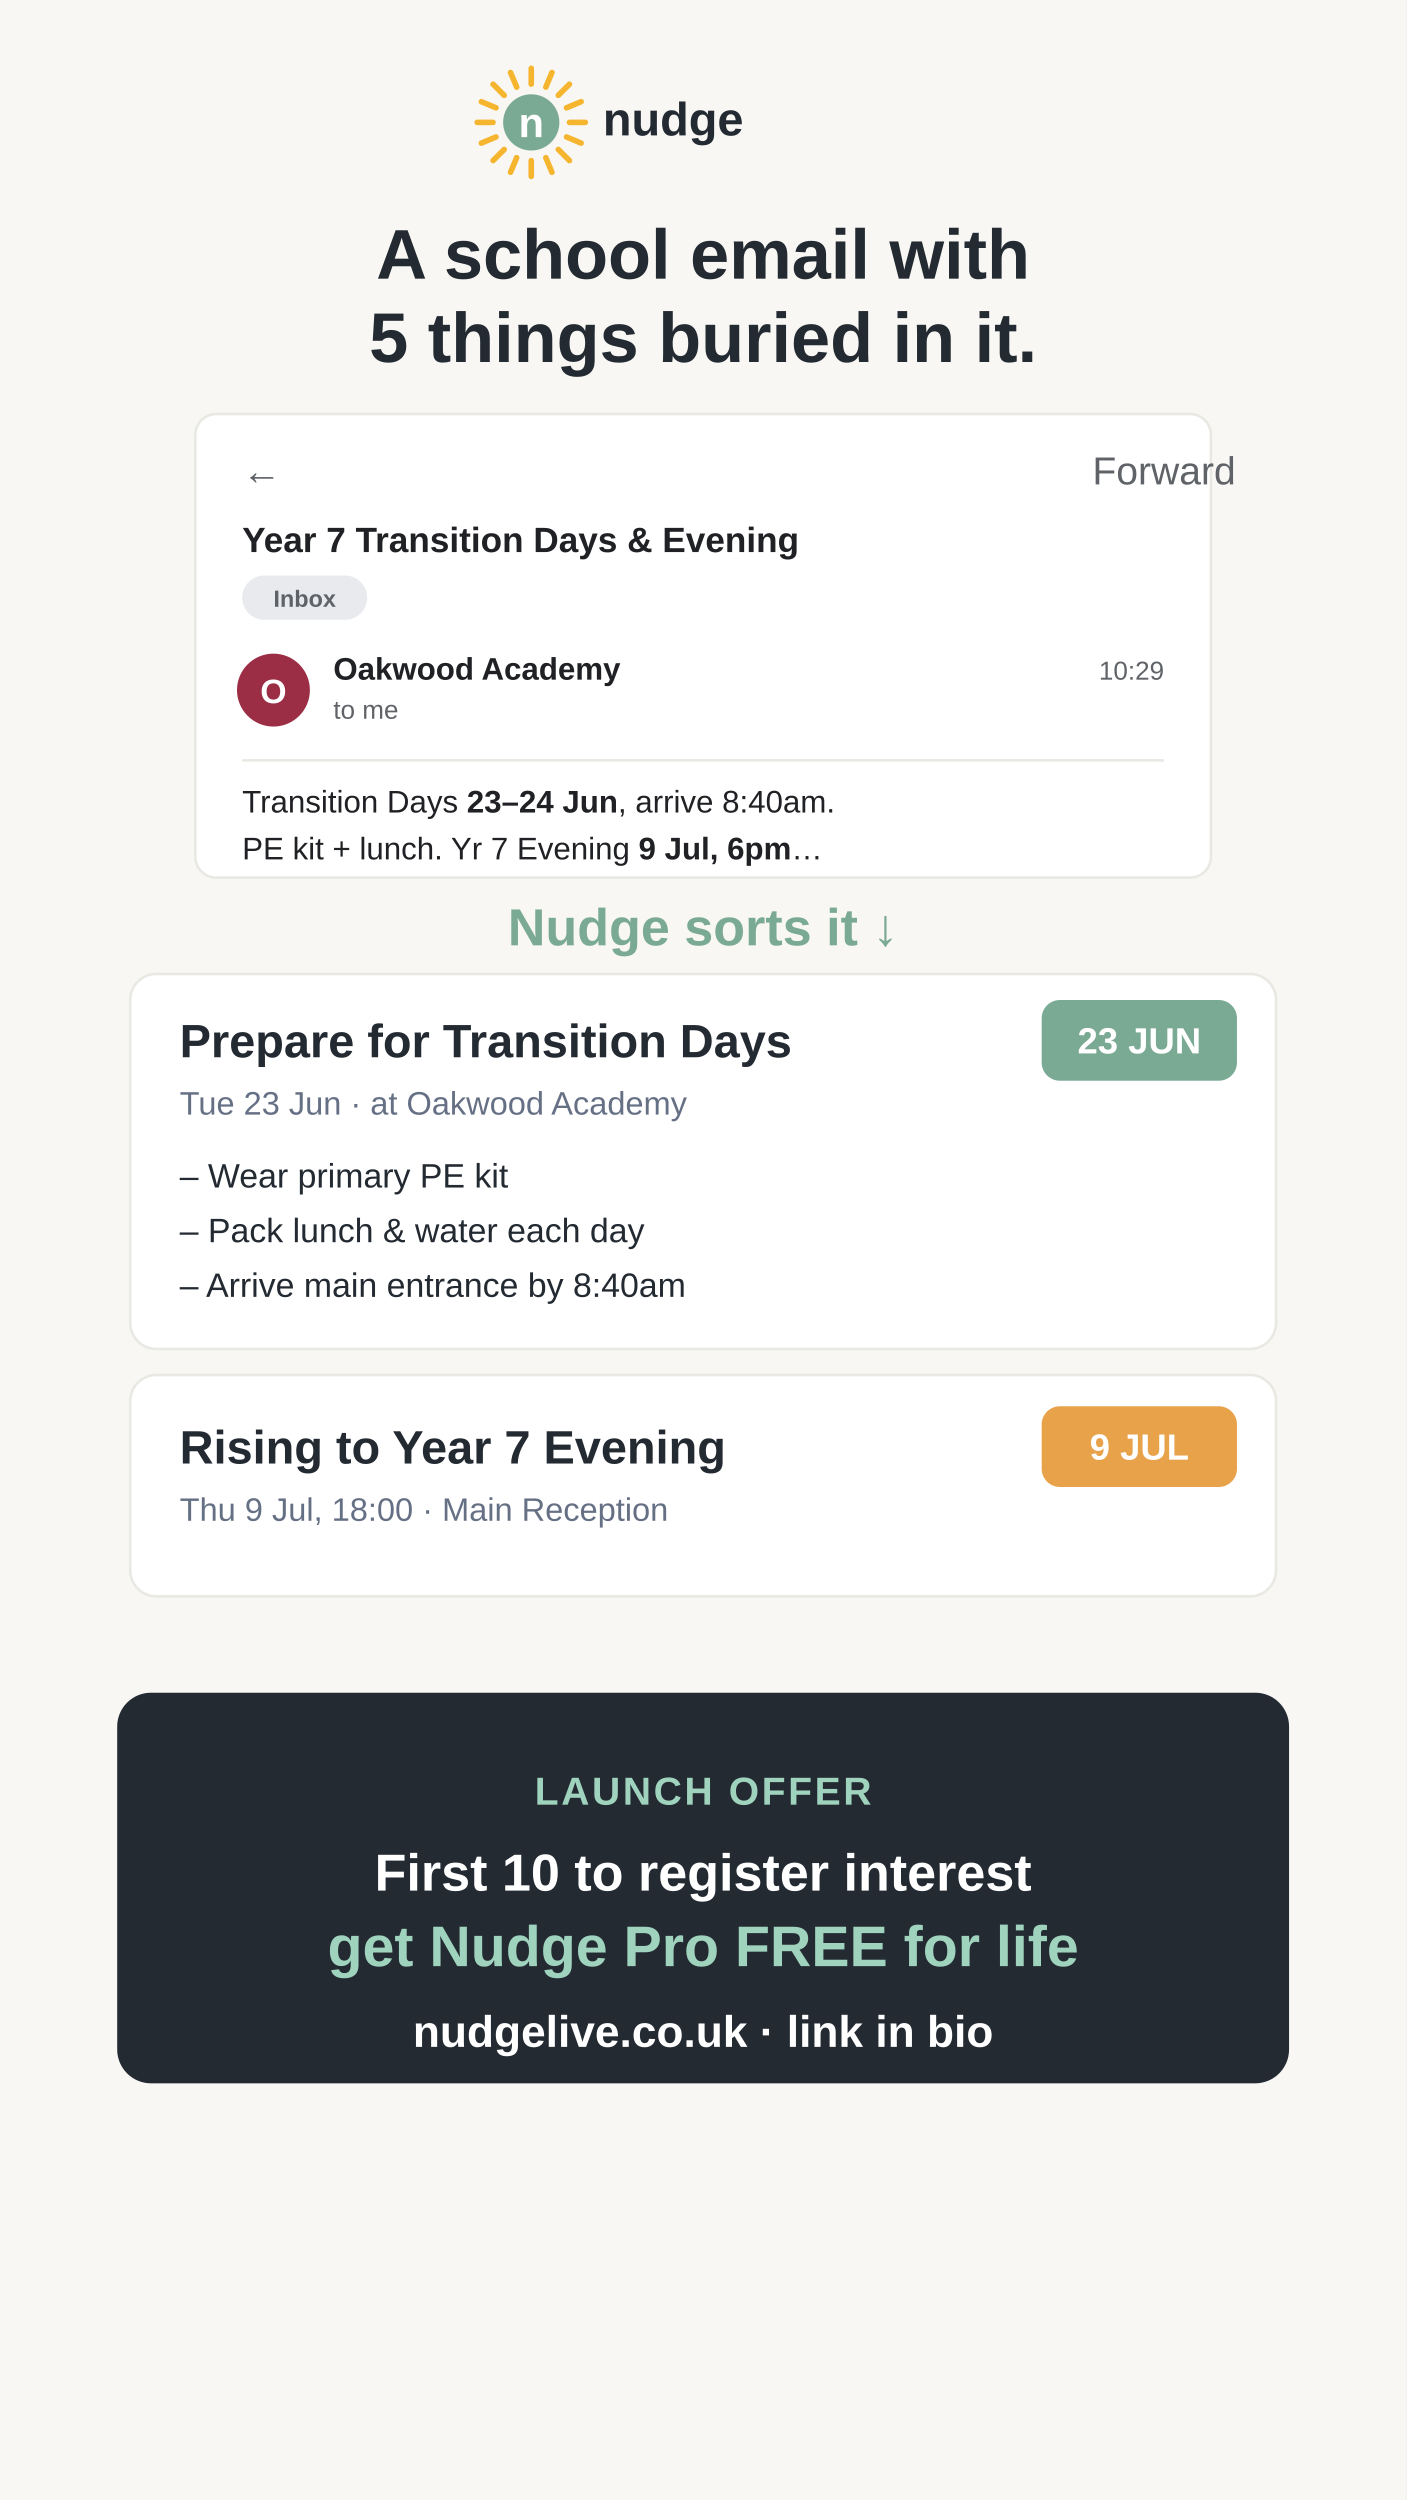
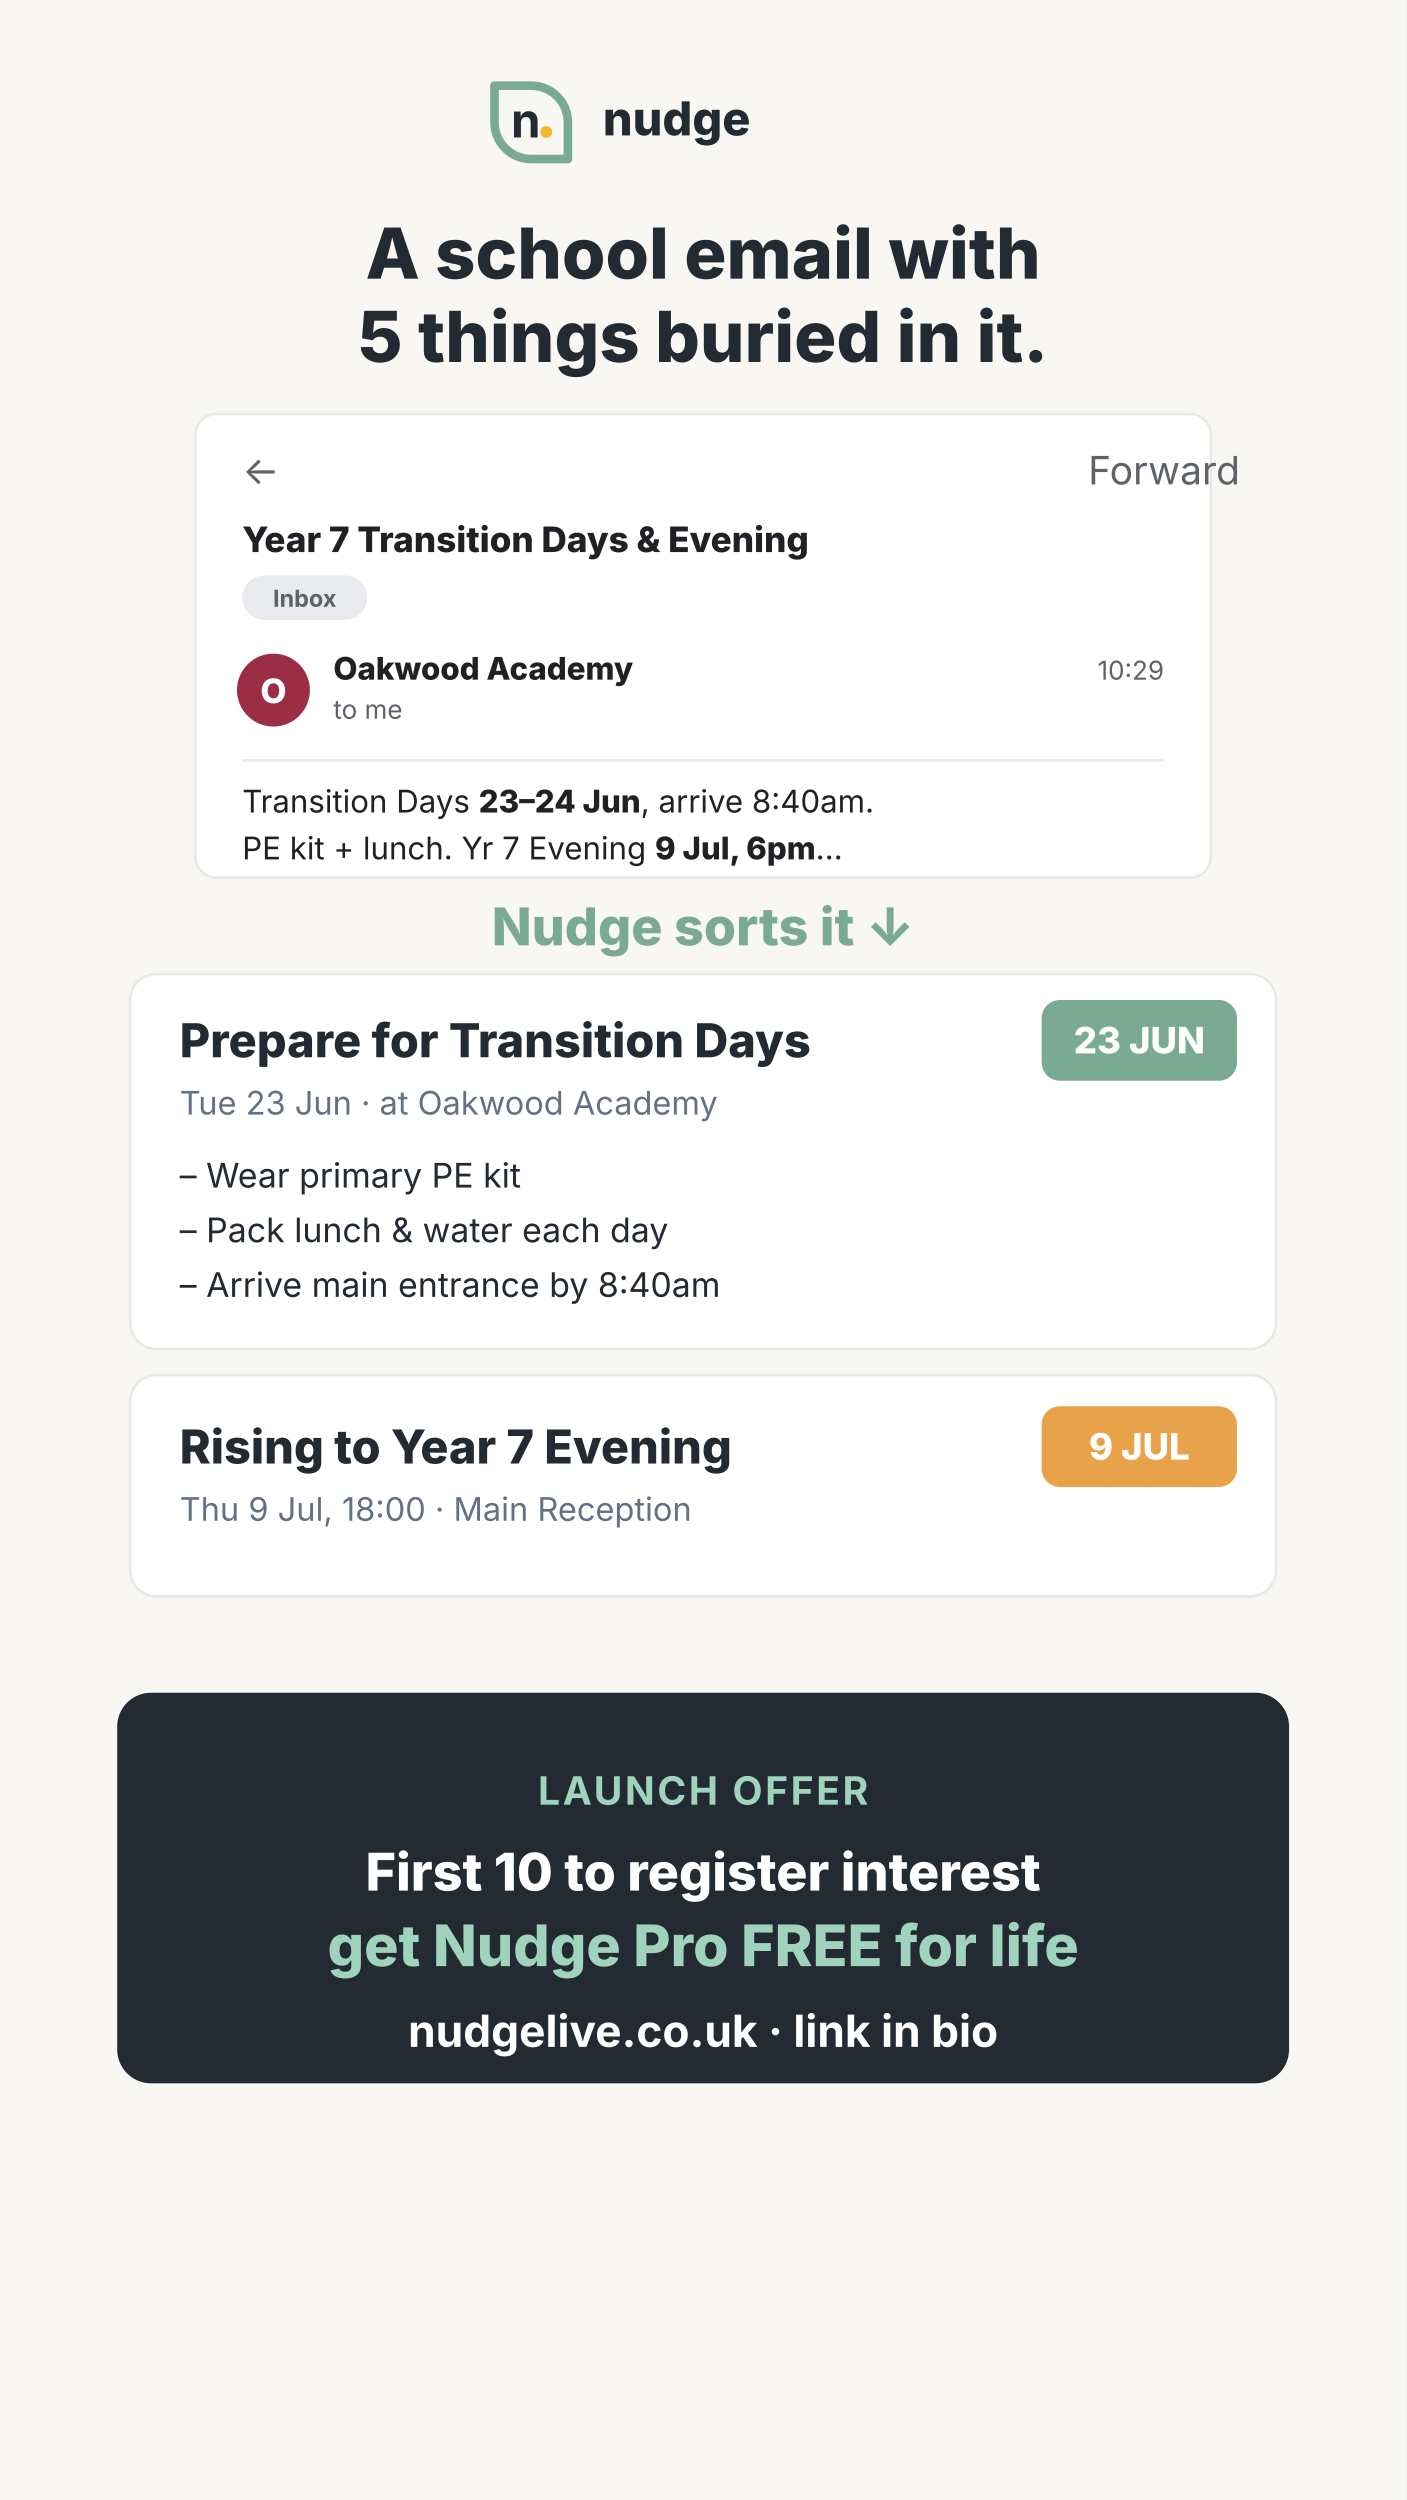
- <svg xmlns="http://www.w3.org/2000/svg" viewBox="0 0 1080 1920" width="1080" height="1920" font-family="Manrope, Arial, sans-serif">
+ <svg xmlns="http://www.w3.org/2000/svg" viewBox="0 0 1080 1920" width="1080" height="1920" font-family="Inter, Arial, sans-serif">
  <rect width="1080" height="1920" fill="#F8F7F4" />
-   <g stroke="#F5B52E" stroke-width="4.32" stroke-linecap="round">
-     <line x1="437.4" y1="94.0" x2="449.5" y2="94.0" />
-     <line x1="435.1" y1="105.2" x2="446.3" y2="109.9" />
-     <line x1="428.8" y1="114.8" x2="437.3" y2="123.3" />
-     <line x1="419.2" y1="121.1" x2="423.9" y2="132.3" />
-     <line x1="408.0" y1="123.4" x2="408.0" y2="135.5" />
-     <line x1="396.8" y1="121.1" x2="392.1" y2="132.3" />
-     <line x1="387.2" y1="114.8" x2="378.7" y2="123.3" />
-     <line x1="380.9" y1="105.2" x2="369.7" y2="109.9" />
-     <line x1="378.6" y1="94.0" x2="366.5" y2="94.0" />
-     <line x1="380.9" y1="82.8" x2="369.7" y2="78.1" />
-     <line x1="387.2" y1="73.2" x2="378.7" y2="64.7" />
-     <line x1="396.8" y1="66.9" x2="392.1" y2="55.7" />
-     <line x1="408.0" y1="64.6" x2="408.0" y2="52.5" />
-     <line x1="419.2" y1="66.9" x2="423.9" y2="55.7" />
-     <line x1="428.8" y1="73.2" x2="437.3" y2="64.7" />
-     <line x1="435.1" y1="82.8" x2="446.3" y2="78.1" />
+   <g transform="translate(366.5,52.5) scale(0.829)">
+     <path d="M 16 16 L 50 16 A 34 34 0 0 1 84 50 L 84 84 L 50 84 A 34 34 0 0 1 16 50 Z" fill="none" stroke="#7BAA94" stroke-width="8" stroke-linejoin="round" stroke-linecap="round" />
+     <text x="45" y="64" font-family="Inter, Arial, sans-serif" font-size="44" font-weight="700" fill="#232A32" text-anchor="middle">n</text>
+     <circle cx="64" cy="59" r="5.5" fill="#F5B52E" />
  </g>
-   <circle cx="408" cy="94" r="21.6" fill="#7BAA94" />
-   <text x="408" y="105.3" font-family="Manrope, Arial, sans-serif" font-size="32" font-weight="800" fill="#FFFFFF" text-anchor="middle">n</text>
  <text x="463" y="104" font-size="36" font-weight="800" fill="#232A32">nudge</text>
  <text x="540" y="214" font-size="54" font-weight="800" fill="#232A32" text-anchor="middle">A school email with</text>
  <text x="540" y="278" font-size="54" font-weight="800" fill="#232A32" text-anchor="middle">5 things buried in it.</text>
  <rect x="150" y="318" width="780" height="356" rx="16" fill="#FFFFFF" stroke="#E9E9E3" stroke-width="2" />
  <text x="186" y="372" font-size="30" fill="#5F6368">←</text>
  <text x="894" y="372" font-size="30" fill="#5F6368" text-anchor="middle">Forward</text>
  <text x="186" y="424" font-size="27" font-weight="800" fill="#202124">Year 7 Transition Days &amp; Evening</text>
  <rect x="186" y="442" width="96" height="34" rx="17" fill="#E8EAED" />
  <text x="234" y="466" font-size="18" font-weight="700" fill="#5F6368" text-anchor="middle">Inbox</text>
  <circle cx="210" cy="530" r="28" fill="#9B2D45" />
  <text x="210" y="540" font-size="26" font-weight="800" fill="#FFFFFF" text-anchor="middle">O</text>
  <text x="256" y="522" font-size="24" font-weight="800" fill="#202124">Oakwood Academy</text>
  <text x="256" y="552" font-size="20" fill="#5F6368">to me</text>
  <text x="894" y="522" font-size="20" fill="#5F6368" text-anchor="end">10:29</text>
  <line x1="186" y1="584" x2="894" y2="584" stroke="#E9E9E3" stroke-width="2" />
  <text x="186" y="624" font-size="24" fill="#202124">Transition Days <tspan font-weight="800">23–24 Jun</tspan>, arrive 8:40am.</text>
  <text x="186" y="660" font-size="24" fill="#202124">PE kit + lunch. Yr 7 Evening <tspan font-weight="800">9 Jul, 6pm</tspan>…</text>
  <text x="540" y="726" font-size="40" font-weight="800" fill="#7BAA94" text-anchor="middle">Nudge sorts it ↓</text>
  <rect x="100" y="748" width="880" height="288" rx="20" fill="#FFFFFF" stroke="#E9E9E3" stroke-width="2" />
  <text x="138" y="812" font-size="36" font-weight="800" fill="#232A32">Prepare for Transition Days</text>
  <rect x="800" y="768" width="150" height="62" rx="14" fill="#7BAA94" />
  <text x="875" y="809" font-size="28" font-weight="800" fill="#FFFFFF" text-anchor="middle">23 JUN</text>
  <text x="138" y="856" font-size="25" fill="#667085">Tue 23 Jun · at Oakwood Academy</text>
  <text x="138" y="912" font-size="26" fill="#232A32">– Wear primary PE kit</text>
  <text x="138" y="954" font-size="26" fill="#232A32">– Pack lunch &amp; water each day</text>
  <text x="138" y="996" font-size="26" fill="#232A32">– Arrive main entrance by 8:40am</text>
  <rect x="100" y="1056" width="880" height="170" rx="20" fill="#FFFFFF" stroke="#E9E9E3" stroke-width="2" />
  <text x="138" y="1124" font-size="36" font-weight="800" fill="#232A32">Rising to Year 7 Evening</text>
  <rect x="800" y="1080" width="150" height="62" rx="14" fill="#E8A24A" />
  <text x="875" y="1121" font-size="28" font-weight="800" fill="#FFFFFF" text-anchor="middle">9 JUL</text>
  <text x="138" y="1168" font-size="25" fill="#667085">Thu 9 Jul, 18:00 · Main Reception</text>
  <rect x="90" y="1300" width="900" height="300" rx="26" fill="#232A32" />
  <text x="540" y="1386" font-size="30" font-weight="700" fill="#9FD3BD" text-anchor="middle" letter-spacing="2">LAUNCH OFFER</text>
  <text x="540" y="1452" font-size="40" font-weight="800" fill="#FFFFFF" text-anchor="middle">First 10 to register interest</text>
  <text x="540" y="1510" font-size="44" font-weight="800" fill="#9FD3BD" text-anchor="middle">get Nudge Pro FREE for life</text>
  <text x="540" y="1572" font-size="34" font-weight="700" fill="#FFFFFF" text-anchor="middle">nudgelive.co.uk · link in bio</text>
</svg>
